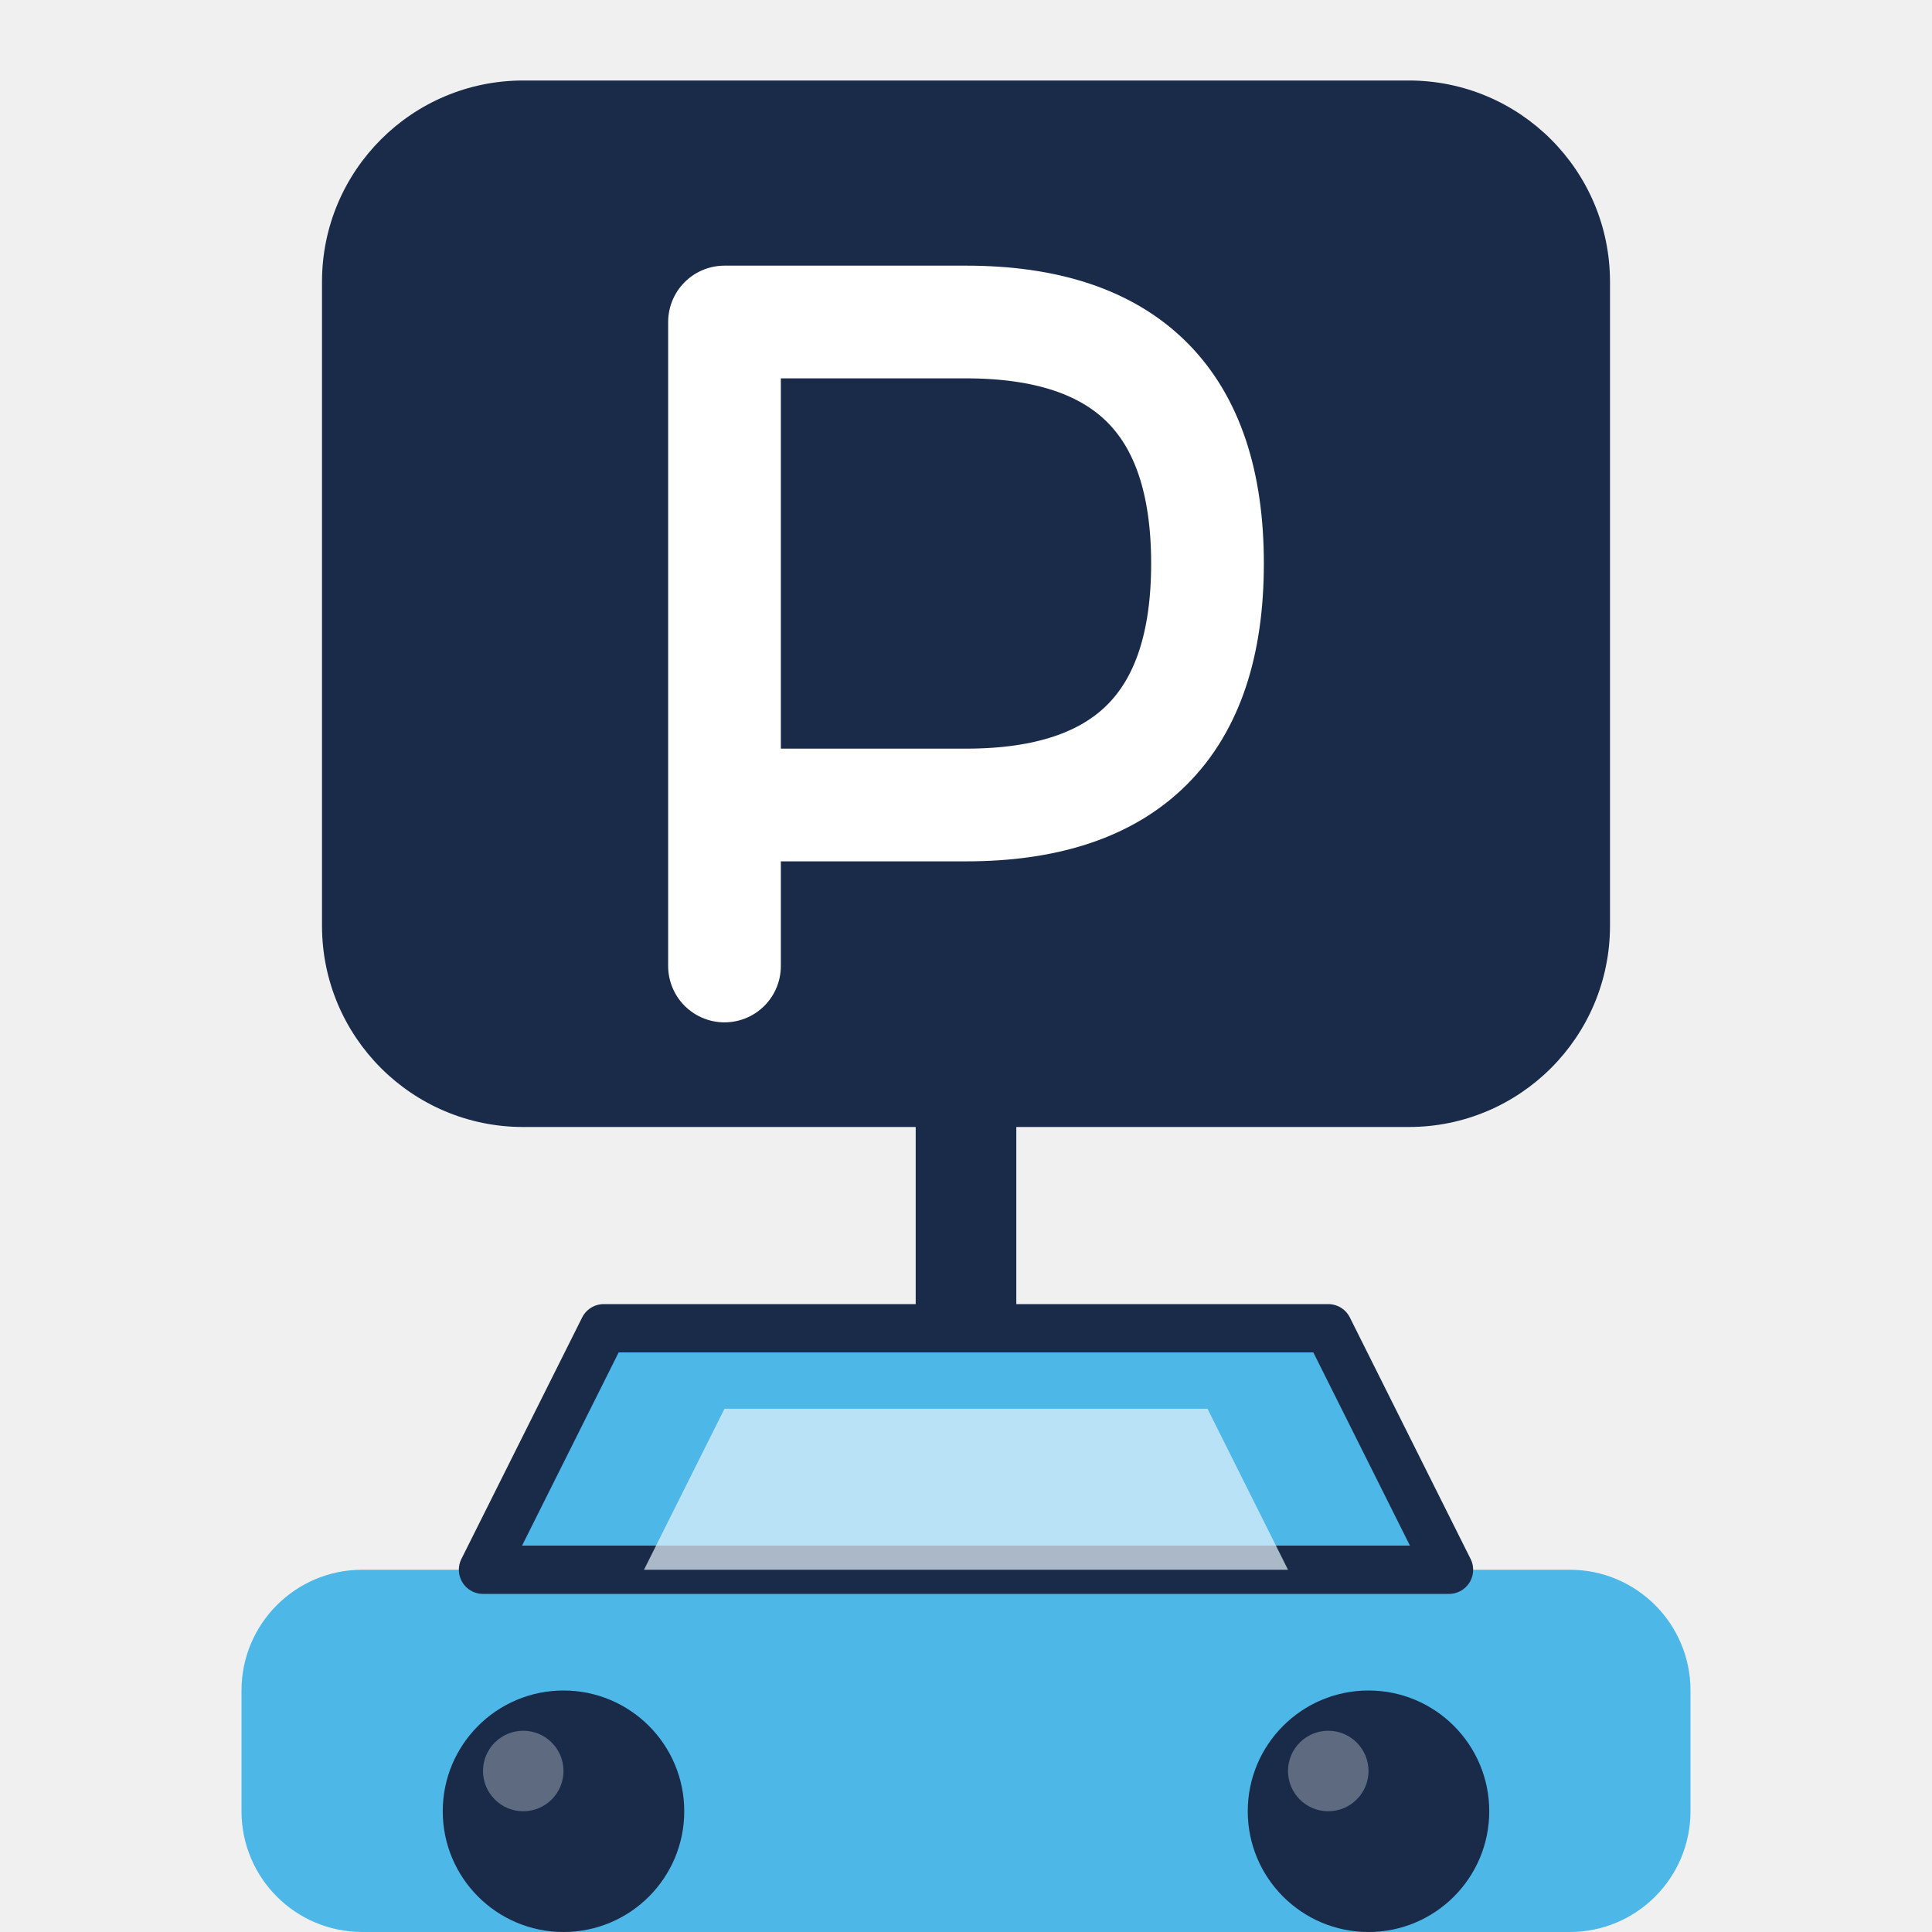
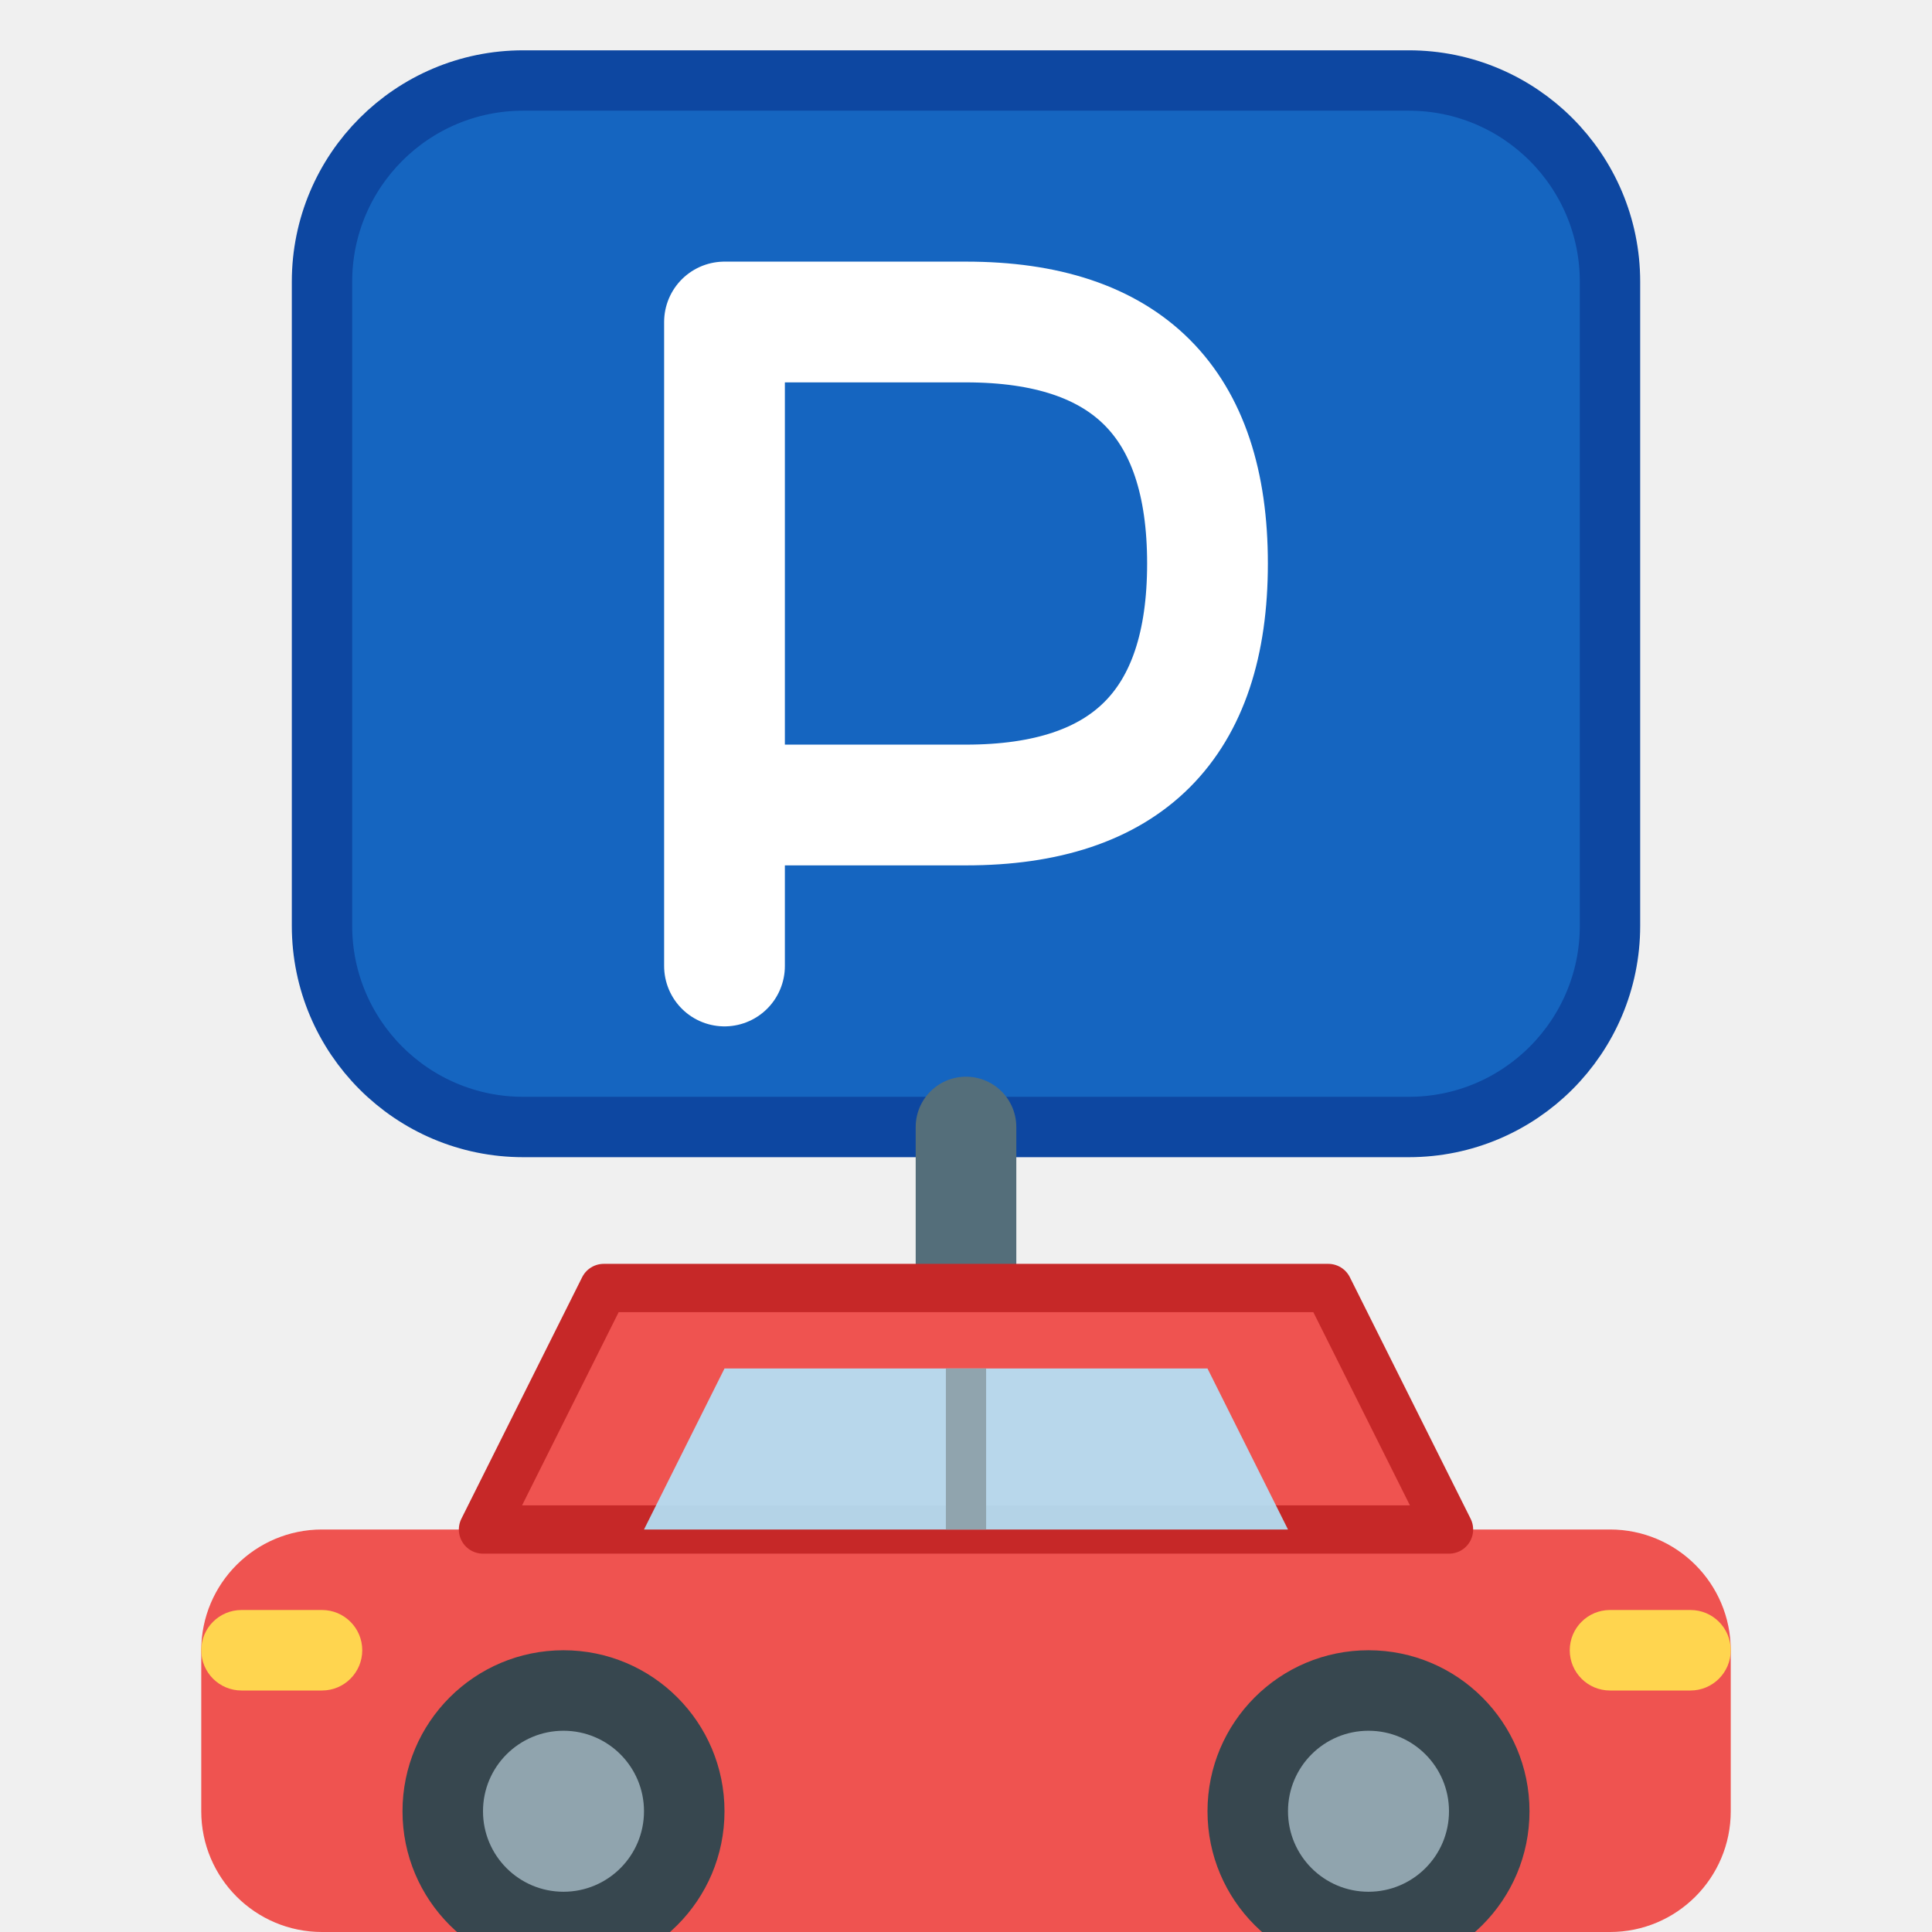
<svg xmlns="http://www.w3.org/2000/svg" viewBox="0 0 48 48" width="48" height="48">
-   <rect x="8" y="2" width="32" height="26" rx="5" fill="#1a2b4a" />
-   <path d="M18 8 L18 24 M18 8 L24 8 Q30 8 30 14 Q30 20 24 20 L18 20" fill="none" stroke="white" stroke-width="2.8" stroke-linecap="round" stroke-linejoin="round" />
-   <line x1="24" y1="28" x2="24" y2="36" stroke="#1a2b4a" stroke-width="2.5" stroke-linecap="round" />
-   <rect x="6" y="39" width="36" height="9" rx="3" fill="#4db8e8" />
-   <path d="M12 39 L15 33 L33 33 L36 39 Z" fill="#4db8e8" stroke="#1a2b4a" stroke-width="1.2" stroke-linejoin="round" />
-   <path d="M16 39 L18 35 L30 35 L32 39 Z" fill="#e8f4fd" opacity="0.7" />
-   <circle cx="14" cy="45" r="3" fill="#1a2b4a" />
-   <circle cx="34" cy="45" r="3" fill="#1a2b4a" />
-   <circle cx="13" cy="44" r="1" fill="white" opacity="0.3" />
-   <circle cx="33" cy="44" r="1" fill="white" opacity="0.3" />
+   <rect x="8" y="2" width="32" height="26" rx="5" fill="#1565C0" />
+   <rect x="8" y="2" width="32" height="26" rx="5" fill="none" stroke="#0D47A1" stroke-width="1.5" />
+   <path d="M18 8 L18 24 M18 8 L24 8 Q30 8 30 14 Q30 20 24 20 L18 20" fill="none" stroke="white" stroke-width="3" stroke-linecap="round" stroke-linejoin="round" />
+   <line x1="24" y1="28" x2="24" y2="35" stroke="#546E7A" stroke-width="2.5" stroke-linecap="round" />
+   <rect x="5" y="38" width="38" height="10" rx="3" fill="#EF5350" />
+   <path d="M12 38 L15 32 L33 32 L36 38 Z" fill="#EF5350" stroke="#C62828" stroke-width="1.2" stroke-linejoin="round" />
+   <path d="M16 38 L18 34 L30 34 L32 38 Z" fill="#B3E5FC" opacity="0.9" />
+   <line x1="24" y1="34" x2="24" y2="38" stroke="#90A4AE" stroke-width="1" />
+   <circle cx="14" cy="45" r="4" fill="#37474F" />
+   <circle cx="34" cy="45" r="4" fill="#37474F" />
+   <circle cx="14" cy="45" r="2" fill="#90A4AE" />
+   <circle cx="34" cy="45" r="2" fill="#90A4AE" />
+   <rect x="5" y="40" width="4" height="2" rx="1" fill="#FFD54F" />
+   <rect x="39" y="40" width="4" height="2" rx="1" fill="#FFD54F" />
</svg>
